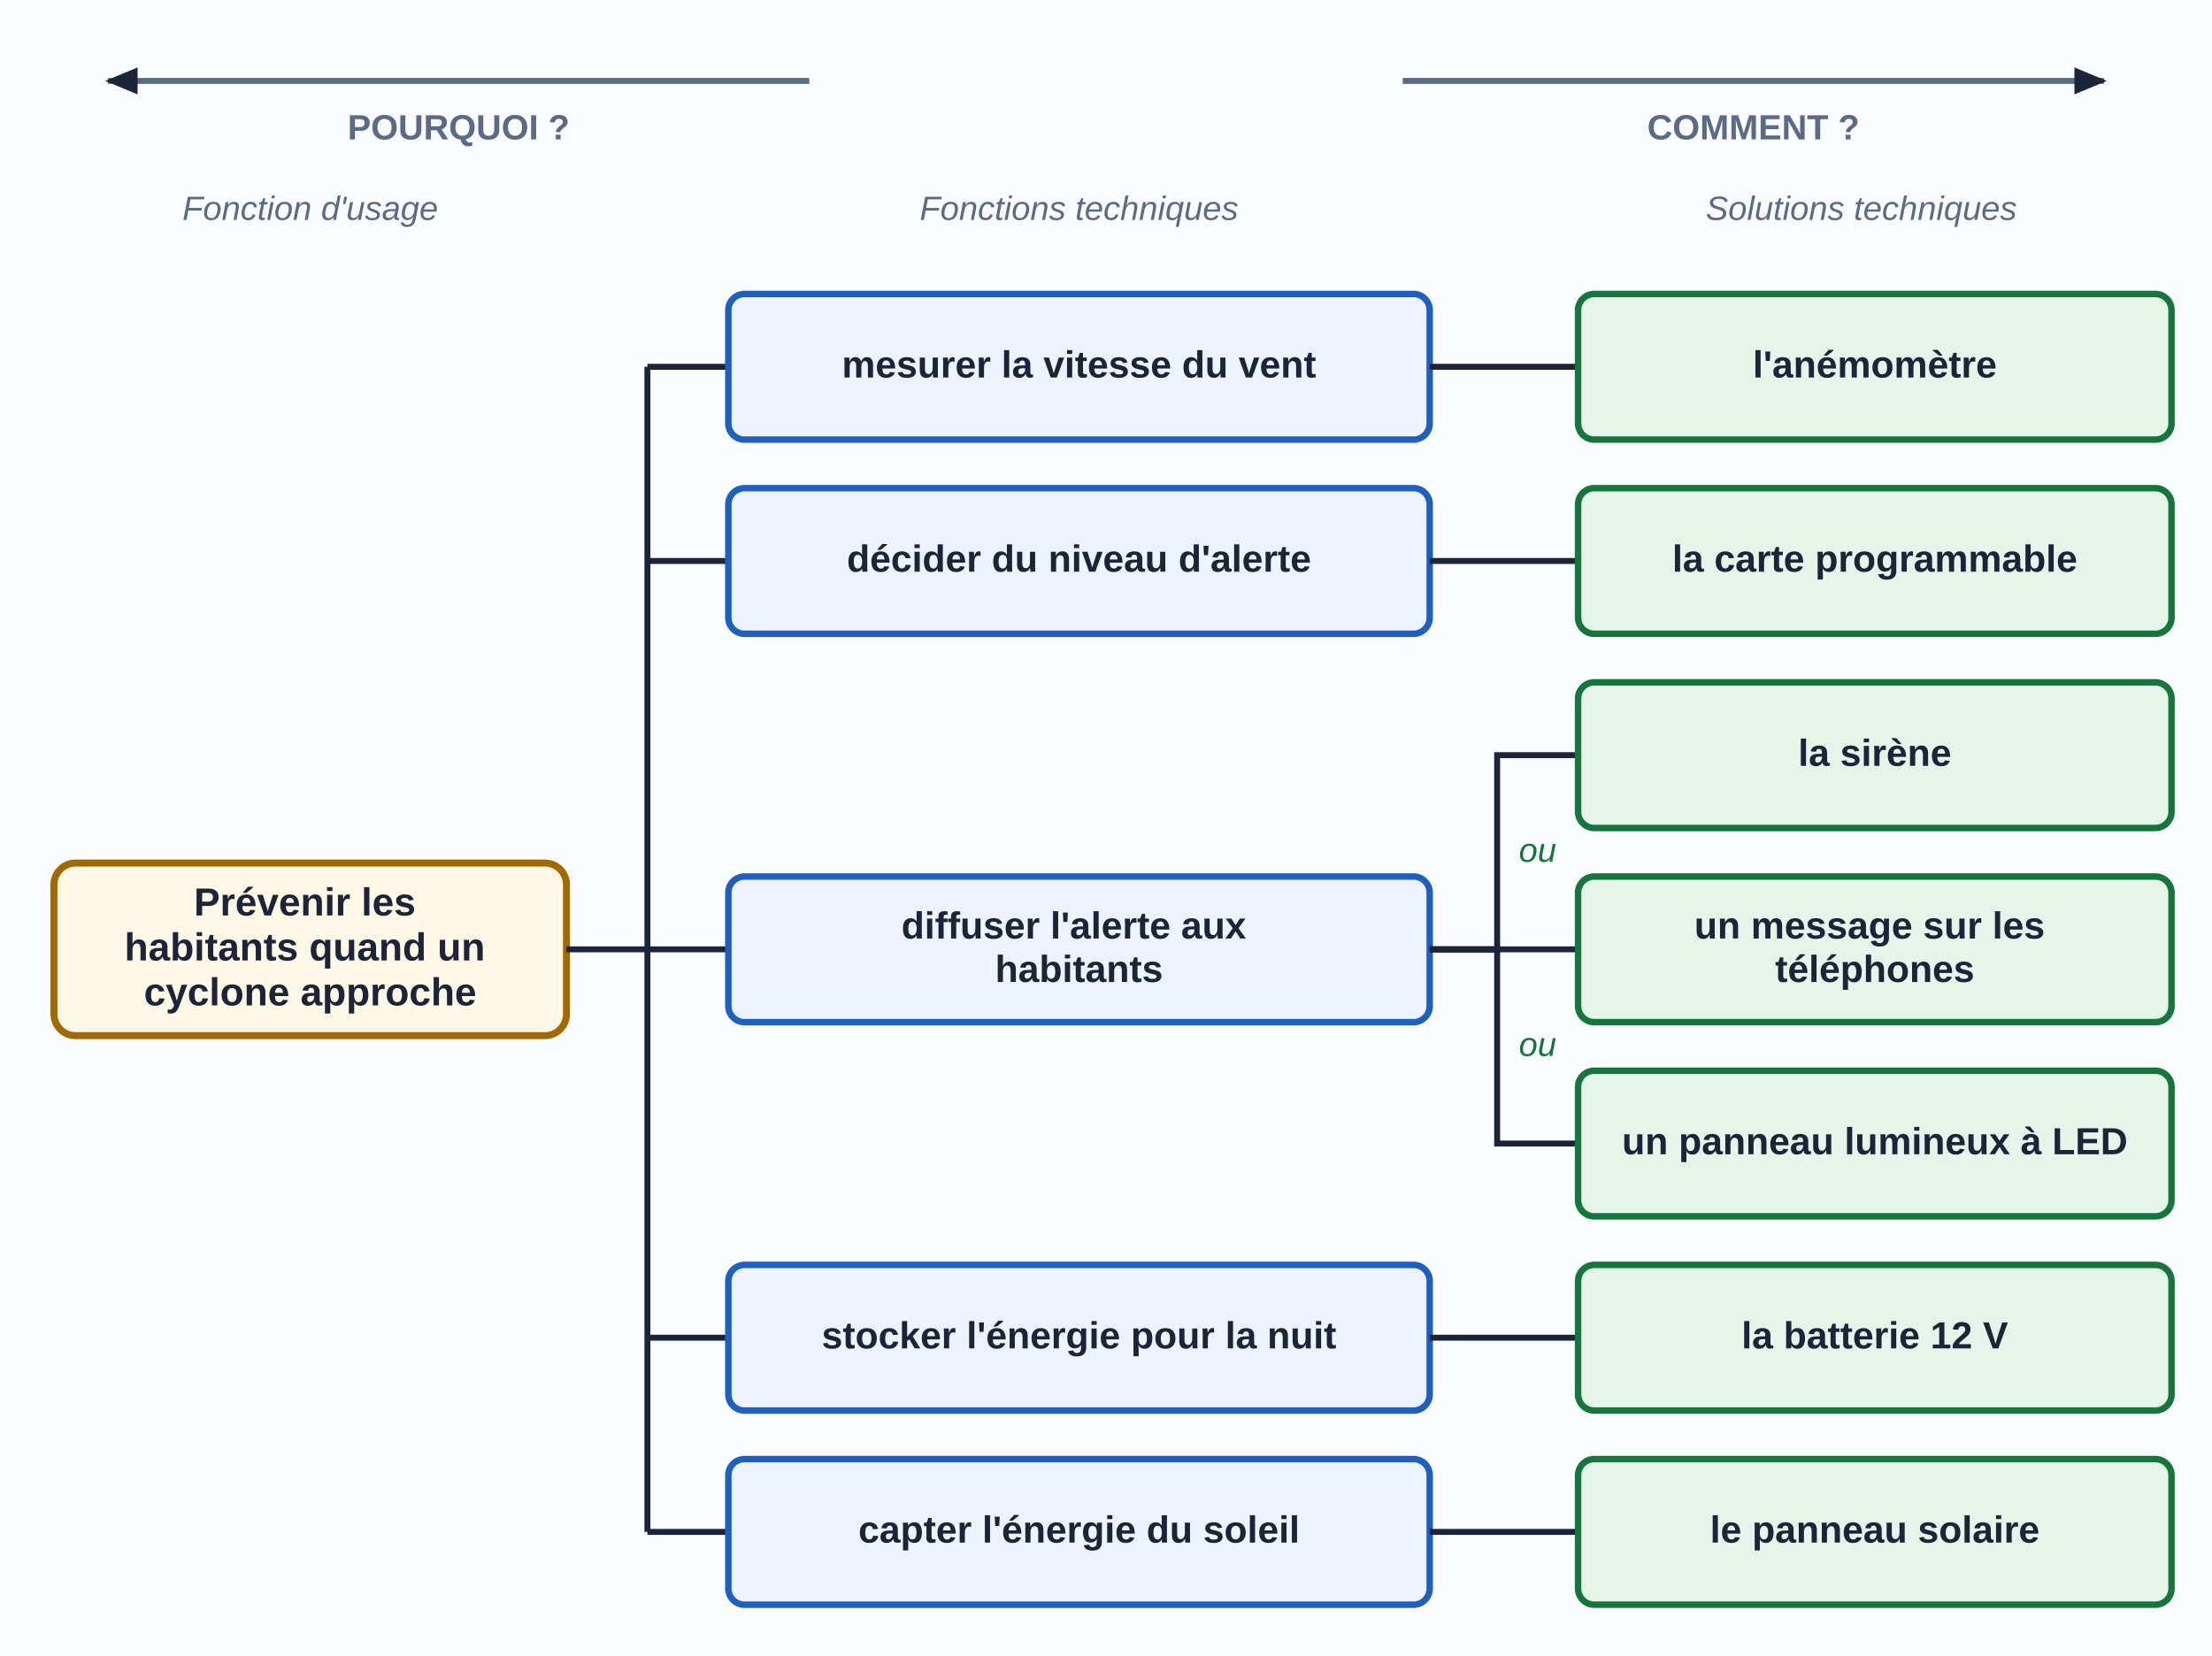
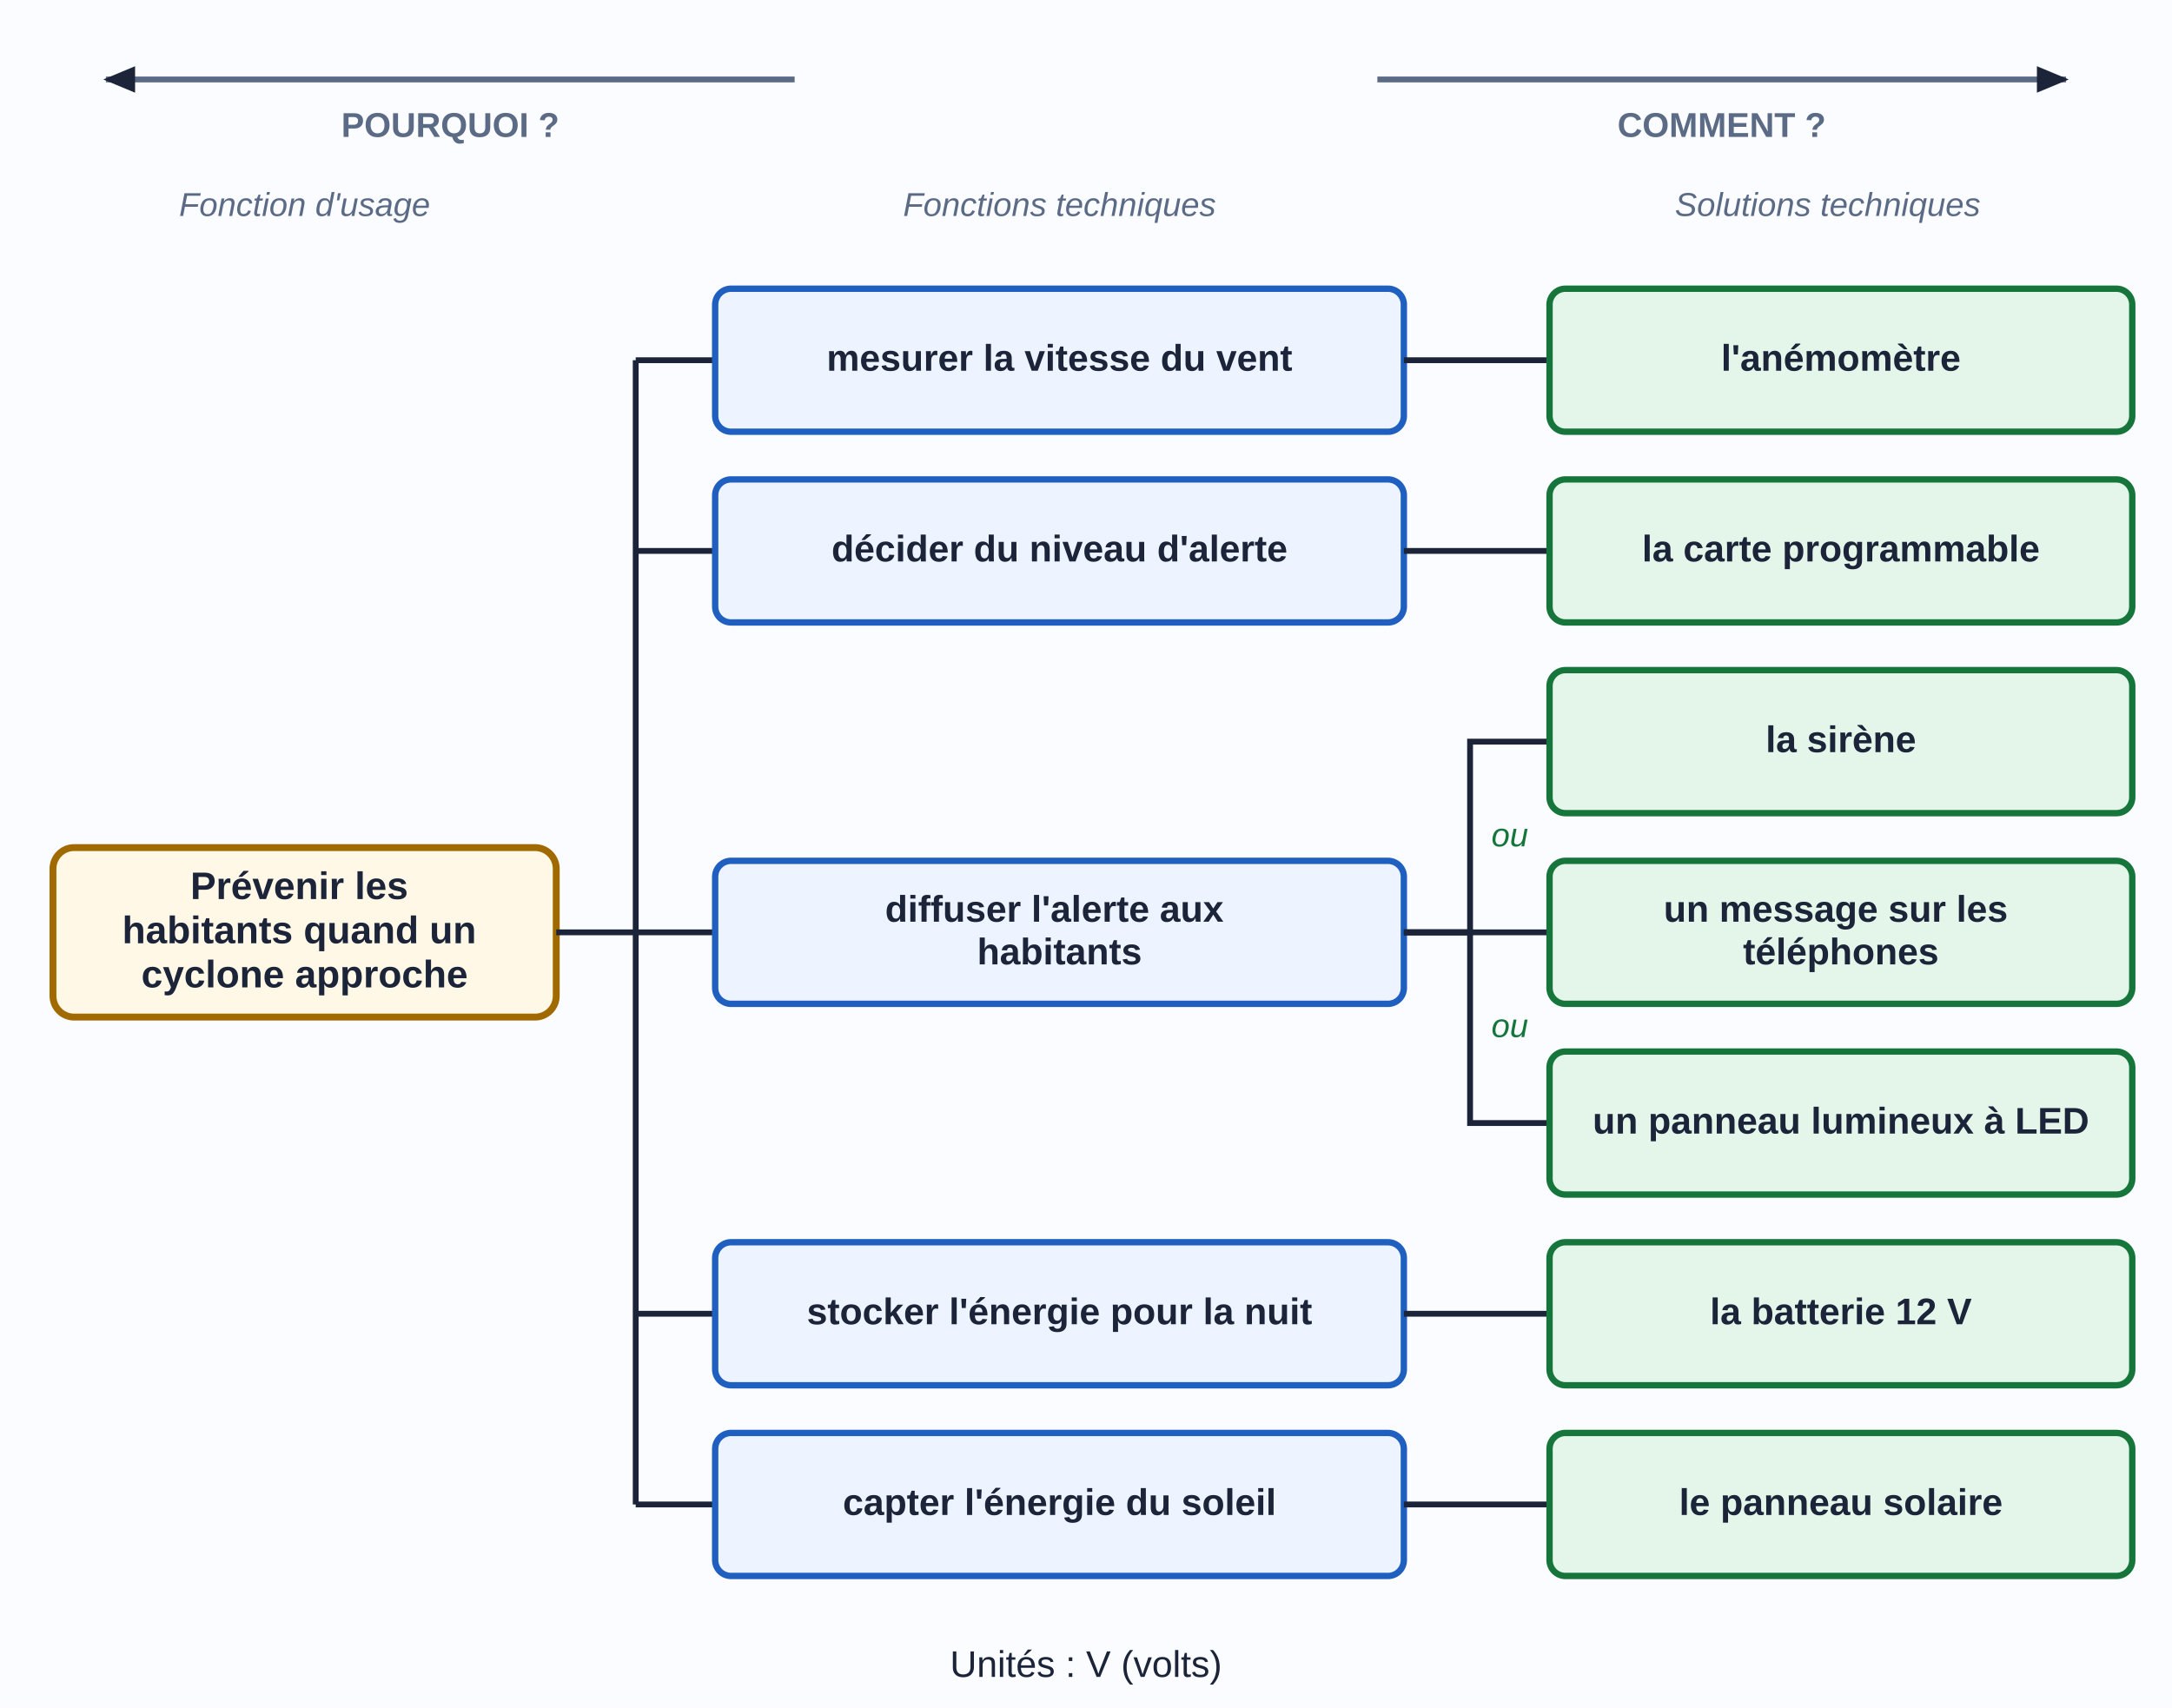
- <svg xmlns="http://www.w3.org/2000/svg" viewBox="0 0 820 614" width="820" height="614" class="schema" id="fa-stat2" role="img" aria-labelledby="fa-stat2-t fa-stat2-d" font-family="'Segoe UI',system-ui,Arial,sans-serif">
-   <rect x="0" y="0" width="820" height="614" fill="#fbfcff" />
+ <svg xmlns="http://www.w3.org/2000/svg" viewBox="0 0 820 644.8" width="820" height="644.8" class="schema" id="fa-stat2" role="img" aria-labelledby="fa-stat2-t fa-stat2-d" font-family="'Segoe UI',system-ui,Arial,sans-serif" data-legende-unites="30.8">
+   <rect x="0" y="0" width="820" height="644.8" fill="#fbfcff" data-legende-unites-fond="614" />
  <defs>
    <marker id="fa-stat2-pt" viewBox="0 0 12 10" refX="11" refY="5" markerWidth="12" markerHeight="10" markerUnits="userSpaceOnUse" orient="auto-start-reverse">
      <path d="M0,0 L12,5 L0,10 z" fill="#1b2438" />
    </marker>
  </defs>
  <line x1="300" y1="30" x2="40" y2="30" stroke="#5b6b86" stroke-width="2.2" marker-end="url(#fa-stat2-pt)" />
  <text x="170.0" y="48.0" font-size="13" fill="#5b6b86" text-anchor="middle" dominant-baseline="middle" font-weight="700">
    <tspan x="170.0" dy="-0.00em">POURQUOI ?</tspan>
  </text>
  <line x1="520" y1="30" x2="780" y2="30" stroke="#5b6b86" stroke-width="2.2" marker-end="url(#fa-stat2-pt)" />
  <text x="650.0" y="48.0" font-size="13" fill="#5b6b86" text-anchor="middle" dominant-baseline="middle" font-weight="700">
    <tspan x="650.0" dy="-0.00em">COMMENT ?</tspan>
  </text>
  <text x="115.0" y="78.0" font-size="12.5" fill="#5b6b86" text-anchor="middle" dominant-baseline="middle" font-style="italic">
    <tspan x="115.0" dy="-0.00em">Fonction d'usage</tspan>
  </text>
  <text x="400.0" y="78.0" font-size="12.5" fill="#5b6b86" text-anchor="middle" dominant-baseline="middle" font-style="italic">
    <tspan x="400.0" dy="-0.00em">Fonctions techniques</tspan>
  </text>
  <text x="690.0" y="78.0" font-size="12.5" fill="#5b6b86" text-anchor="middle" dominant-baseline="middle" font-style="italic">
    <tspan x="690.0" dy="-0.00em">Solutions techniques</tspan>
  </text>
  <rect x="20" y="320.0" width="190" height="64" rx="8" fill="#fff8e6" stroke="#a06a00" stroke-width="2.6" />
  <text x="115.0" y="352.0" font-size="14.5" fill="#1b2438" text-anchor="middle" dominant-baseline="middle" font-weight="700">
    <tspan x="115.0" dy="-1.15em">Prévenir les</tspan>
    <tspan x="115.0" dy="1.15em">habitants quand un</tspan>
    <tspan x="115.0" dy="1.15em">cyclone approche</tspan>
  </text>
  <line x1="210" y1="352.0" x2="240" y2="352.0" stroke="#1b2438" stroke-width="2.2" />
  <line x1="240" y1="136.0" x2="240" y2="568.0" stroke="#1b2438" stroke-width="2.2" />
  <line x1="240" y1="136.0" x2="270" y2="136.0" stroke="#1b2438" stroke-width="2.2" />
  <rect x="270" y="109.0" width="260" height="54" rx="6" fill="#eef4ff" stroke="#1f5fbf" stroke-width="2.4" />
  <text x="400.0" y="136.0" font-size="14" fill="#1b2438" text-anchor="middle" dominant-baseline="middle" font-weight="700">
    <tspan x="400.0" dy="-0.00em">mesurer la vitesse du vent</tspan>
  </text>
  <path d="M530,136.0 H555 V136.0 H585" fill="none" stroke="#1b2438" stroke-width="2.2" />
  <rect x="585" y="109.0" width="220" height="54" rx="6" fill="#e3f6e9" stroke="#16753a" stroke-width="2.4" />
  <text x="695.0" y="136.0" font-size="14" fill="#1b2438" text-anchor="middle" dominant-baseline="middle" font-weight="700">
    <tspan x="695.0" dy="-0.00em">l'anémomètre</tspan>
  </text>
  <line x1="240" y1="208.0" x2="270" y2="208.0" stroke="#1b2438" stroke-width="2.2" />
  <rect x="270" y="181.0" width="260" height="54" rx="6" fill="#eef4ff" stroke="#1f5fbf" stroke-width="2.4" />
  <text x="400.0" y="208.0" font-size="14" fill="#1b2438" text-anchor="middle" dominant-baseline="middle" font-weight="700">
    <tspan x="400.0" dy="-0.00em">décider du niveau d'alerte</tspan>
  </text>
  <path d="M530,208.0 H555 V208.0 H585" fill="none" stroke="#1b2438" stroke-width="2.2" />
  <rect x="585" y="181.0" width="220" height="54" rx="6" fill="#e3f6e9" stroke="#16753a" stroke-width="2.4" />
  <text x="695.0" y="208.0" font-size="14" fill="#1b2438" text-anchor="middle" dominant-baseline="middle" font-weight="700">
    <tspan x="695.0" dy="-0.00em">la carte programmable</tspan>
  </text>
  <line x1="240" y1="352.0" x2="270" y2="352.0" stroke="#1b2438" stroke-width="2.2" />
  <rect x="270" y="325.0" width="260" height="54" rx="6" fill="#eef4ff" stroke="#1f5fbf" stroke-width="2.4" />
  <text x="400.0" y="352.0" font-size="14" fill="#1b2438" text-anchor="middle" dominant-baseline="middle" font-weight="700">
    <tspan x="400.0" dy="-0.57em">diffuser l'alerte aux</tspan>
    <tspan x="400.0" dy="1.15em">habitants</tspan>
  </text>
  <path d="M530,352.0 H555 V280.0 H585" fill="none" stroke="#1b2438" stroke-width="2.2" />
  <rect x="585" y="253.0" width="220" height="54" rx="6" fill="#e3f6e9" stroke="#16753a" stroke-width="2.4" />
  <text x="695.0" y="280.0" font-size="14" fill="#1b2438" text-anchor="middle" dominant-baseline="middle" font-weight="700">
    <tspan x="695.0" dy="-0.00em">la sirène</tspan>
  </text>
  <text x="570.0" y="316.0" font-size="12.5" fill="#16753a" text-anchor="middle" dominant-baseline="middle" font-style="italic">
    <tspan x="570.0" dy="-0.00em">ou</tspan>
  </text>
  <path d="M530,352.0 H555 V352.0 H585" fill="none" stroke="#1b2438" stroke-width="2.2" />
  <rect x="585" y="325.0" width="220" height="54" rx="6" fill="#e3f6e9" stroke="#16753a" stroke-width="2.4" />
  <text x="695.0" y="352.0" font-size="14" fill="#1b2438" text-anchor="middle" dominant-baseline="middle" font-weight="700">
    <tspan x="695.0" dy="-0.57em">un message sur les</tspan>
    <tspan x="695.0" dy="1.15em">téléphones</tspan>
  </text>
  <text x="570.0" y="388.0" font-size="12.5" fill="#16753a" text-anchor="middle" dominant-baseline="middle" font-style="italic">
    <tspan x="570.0" dy="-0.00em">ou</tspan>
  </text>
  <path d="M530,352.0 H555 V424.0 H585" fill="none" stroke="#1b2438" stroke-width="2.2" />
  <rect x="585" y="397.0" width="220" height="54" rx="6" fill="#e3f6e9" stroke="#16753a" stroke-width="2.4" />
  <text x="695.0" y="424.0" font-size="14" fill="#1b2438" text-anchor="middle" dominant-baseline="middle" font-weight="700">
    <tspan x="695.0" dy="-0.00em">un panneau lumineux à LED</tspan>
  </text>
  <line x1="240" y1="496.0" x2="270" y2="496.0" stroke="#1b2438" stroke-width="2.2" />
  <rect x="270" y="469.0" width="260" height="54" rx="6" fill="#eef4ff" stroke="#1f5fbf" stroke-width="2.4" />
  <text x="400.0" y="496.0" font-size="14" fill="#1b2438" text-anchor="middle" dominant-baseline="middle" font-weight="700">
    <tspan x="400.0" dy="-0.00em">stocker l'énergie pour la nuit</tspan>
  </text>
  <path d="M530,496.0 H555 V496.0 H585" fill="none" stroke="#1b2438" stroke-width="2.2" />
  <rect x="585" y="469.0" width="220" height="54" rx="6" fill="#e3f6e9" stroke="#16753a" stroke-width="2.4" />
  <text x="695.0" y="496.0" font-size="14" fill="#1b2438" text-anchor="middle" dominant-baseline="middle" font-weight="700">
    <tspan x="695.0" dy="-0.00em">la batterie 12 V</tspan>
  </text>
  <line x1="240" y1="568.0" x2="270" y2="568.0" stroke="#1b2438" stroke-width="2.2" />
  <rect x="270" y="541.0" width="260" height="54" rx="6" fill="#eef4ff" stroke="#1f5fbf" stroke-width="2.4" />
  <text x="400.0" y="568.0" font-size="14" fill="#1b2438" text-anchor="middle" dominant-baseline="middle" font-weight="700">
    <tspan x="400.0" dy="-0.00em">capter l'énergie du soleil</tspan>
  </text>
  <path d="M530,568.0 H555 V568.0 H585" fill="none" stroke="#1b2438" stroke-width="2.2" />
  <rect x="585" y="541.0" width="220" height="54" rx="6" fill="#e3f6e9" stroke="#16753a" stroke-width="2.4" />
  <text x="695.0" y="568.0" font-size="14" fill="#1b2438" text-anchor="middle" dominant-baseline="middle" font-weight="700">
    <tspan x="695.0" dy="-0.00em">le panneau solaire</tspan>
  </text>
+   <text data-legende-unites="ligne" x="410" y="633.1" text-anchor="middle" font-size="14" fill="#1b2438" font-family="'Segoe UI',system-ui,Arial,sans-serif">Unités : V (volts)</text>
</svg>
